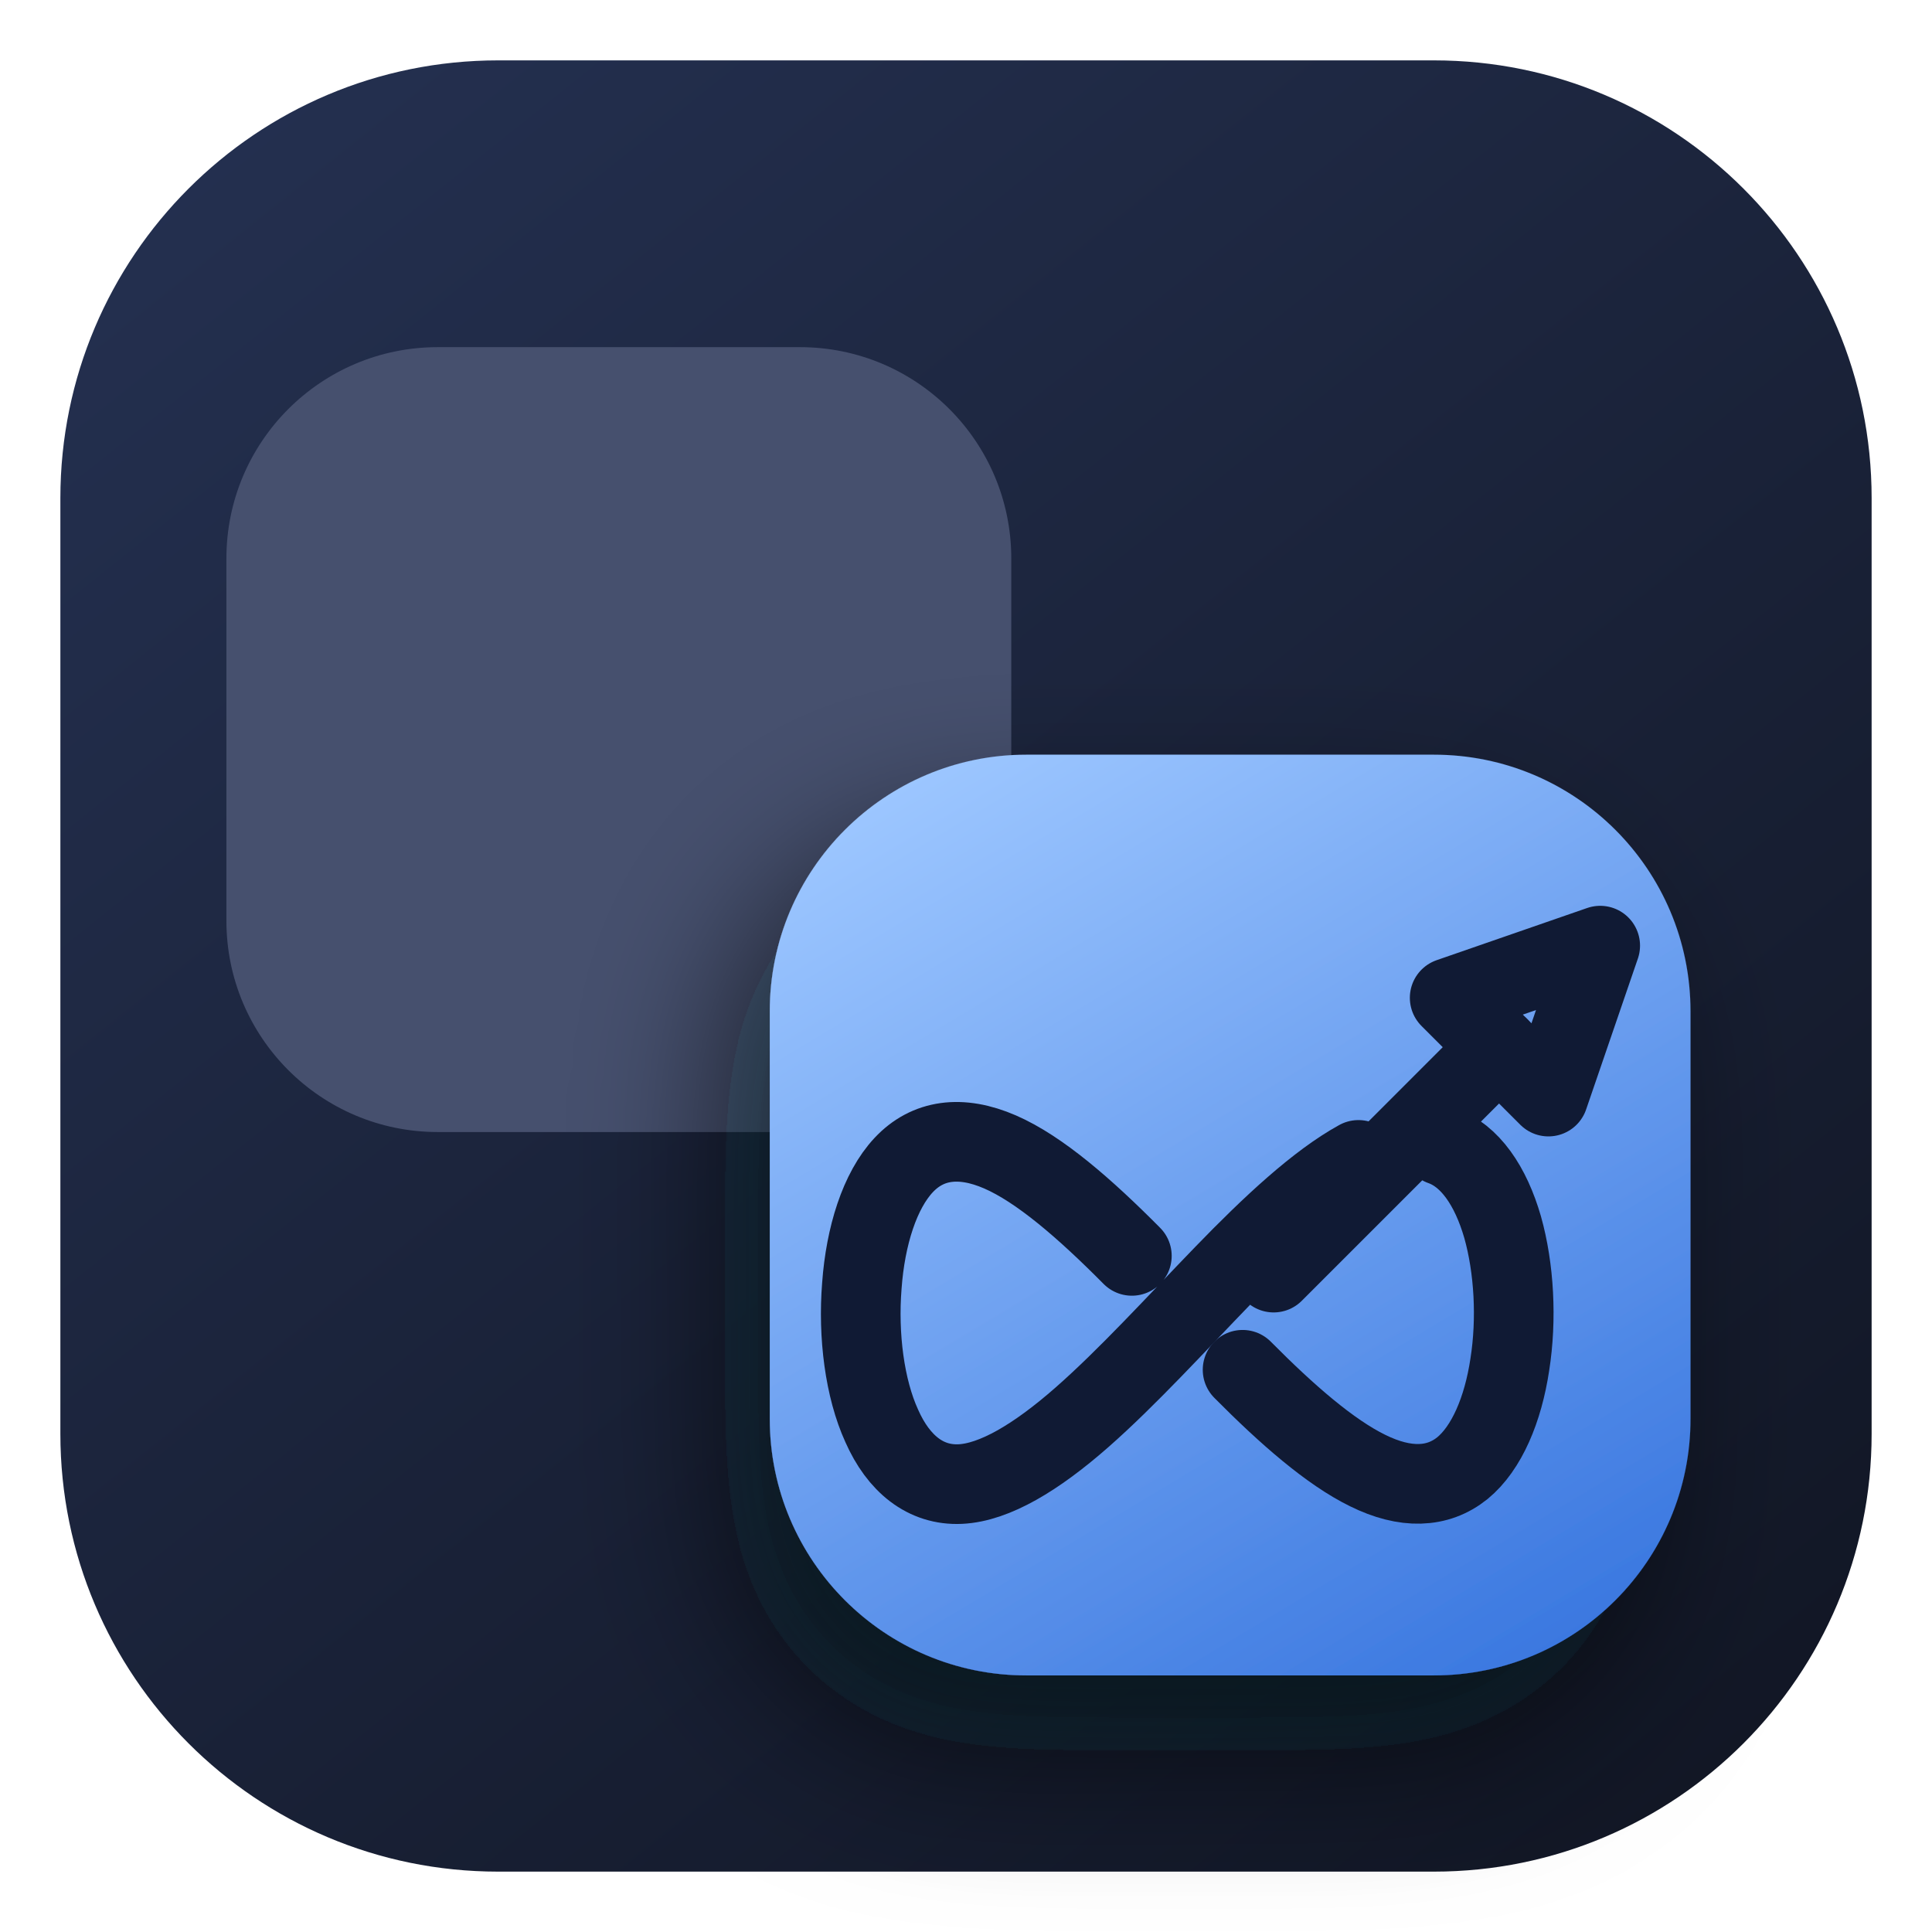
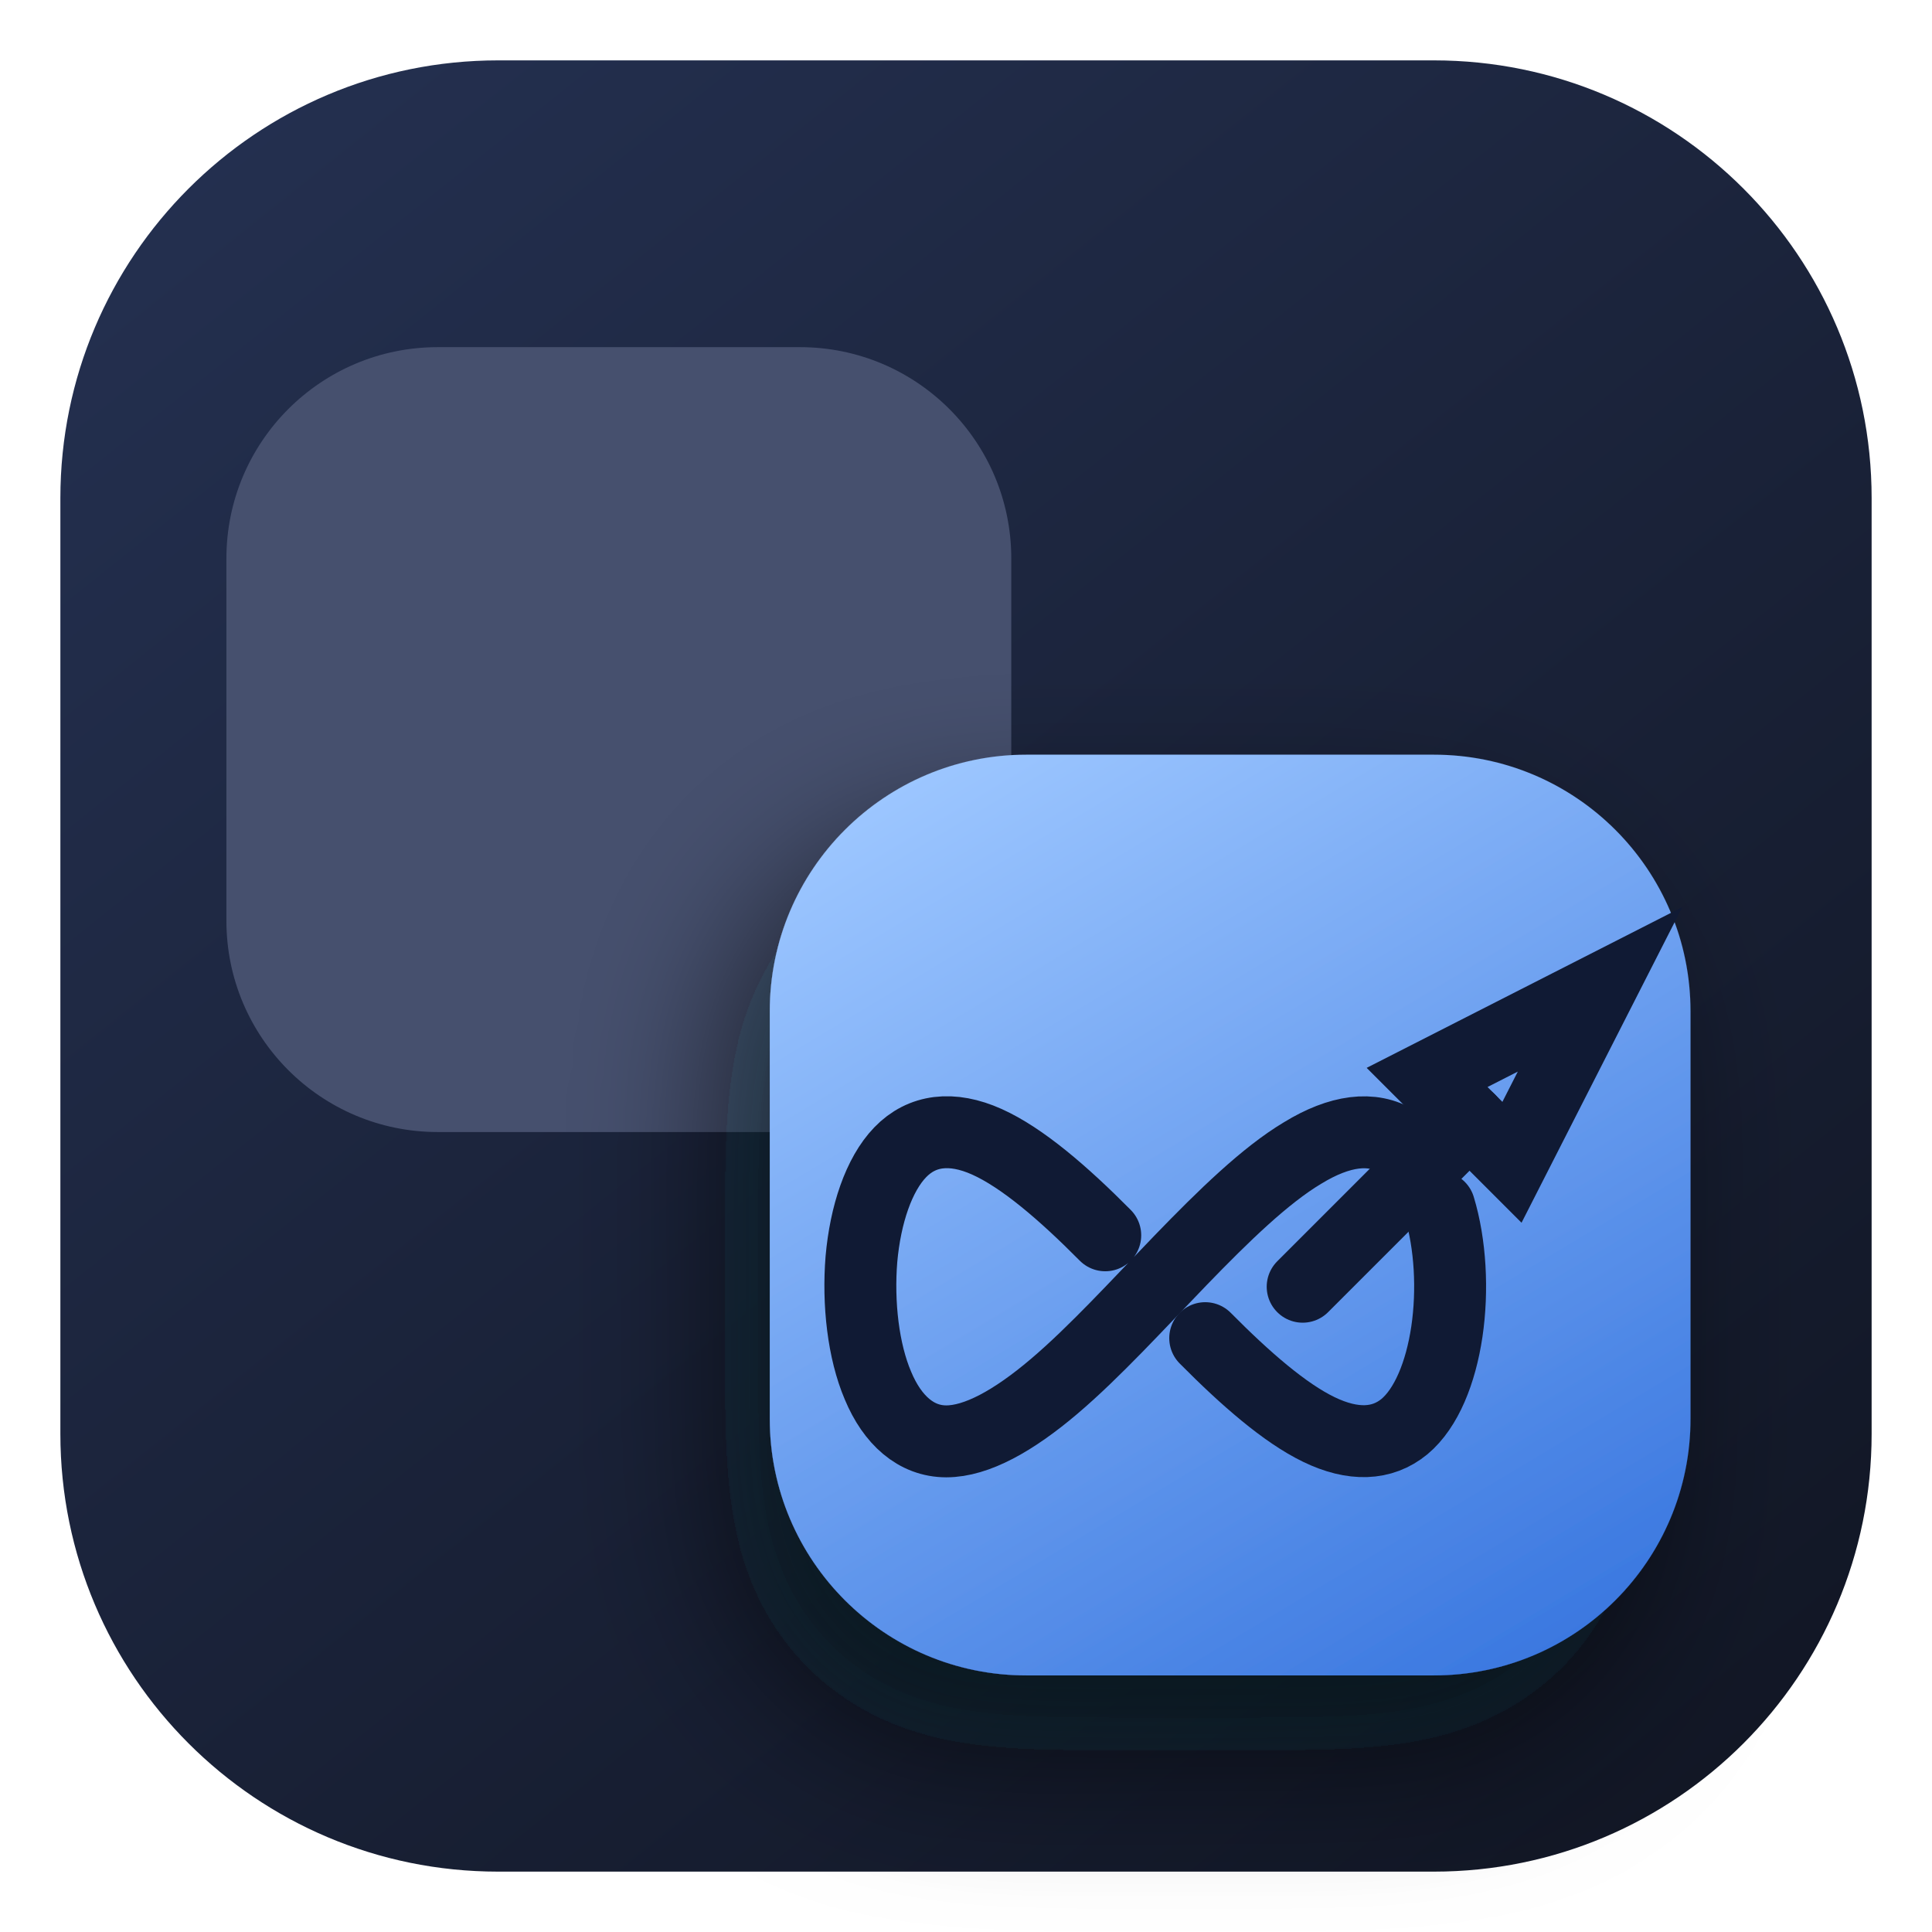
<svg xmlns="http://www.w3.org/2000/svg" viewBox="0 0 256 256" width="256" height="256">
  <defs>
    <linearGradient id="c-bg" x1="0.1" y1="0" x2="0.9" y2="1">
      <stop offset="0" stop-color="#243050" />
      <stop offset="1" stop-color="#111624" />
    </linearGradient>
    <linearGradient id="c-live" x1="0.2" y1="0" x2="0.8" y2="1">
      <stop offset="0" stop-color="#9CC6FF" />
      <stop offset="1" stop-color="#3B78E0" />
    </linearGradient>
    <filter id="c-lift" x="-50%" y="-50%" width="200%" height="200%">
      <feDropShadow dx="-6" dy="10" stdDeviation="10" flood-color="#05070F" flood-opacity="0.6" />
    </filter>
  </defs>
  <rect x="8" y="8" width="240" height="240" rx="58" fill="url(#c-bg)" />
  <rect x="30" y="46" width="104" height="104" rx="28" fill="#46506E" />
  <g filter="url(#c-lift)">
    <rect x="102" y="100" width="122" height="122" rx="34" fill="url(#c-live)" />
  </g>
-   <g transform="translate(96.1 104.3) scale(0.5277)" fill="none" stroke="#101A34" stroke-width="20.0" stroke-linecap="round" stroke-linejoin="round">
-     <path d="M102.1 117.7 C90.3 105.8 78.9 95.9 69 91.6 C59.1 87.3 50.8 88.5 44.8 94.9 C38.8 101.3 35.2 112.7 34.3 125.2 C33.3 137.7 35 151 39.3 160.4 C43.5 169.9 50.3 175.4 59 175 C67.6 174.6 78.1 168.3 89.5 158.3 C100.9 148.3 113.2 134.8 125.2 122.4 C137.1 110.1 148.8 99.2 159 93.6" />
-     <path d="M179.9 90 C187 92.5 192.2 100.1 195.2 110.5 C198.1 120.8 198.8 133.6 197 145 C195.3 156.3 191.2 166 185.1 171 C178.9 176 170.8 176.3 161.3 171.6 C151.9 167 141.1 157.6 129.9 146.3" />
-     <path d="M137.7 121.9 L194.3 65.3" />
-     <path d="M219.7 39.8 L181.9 52.9 L206.7 77.7 Z" />
+   <g transform="translate(97.8 107.6) scale(0.4765)" fill="none" stroke="#101A34" stroke-width="20.0" stroke-linecap="round" stroke-linejoin="round">
+     <path d="M102.1 117.7 C90.4 105.9 79 96.1 69.2 91.7 C59.4 87.3 51.1 88.4 45.1 94.6 C39.1 100.8 35.4 112 34.3 124.3 C33.3 136.6 34.8 149.9 38.9 159.5 C42.9 169.1 49.5 175 57.9 175 C66.3 175 76.6 169.3 87.9 159.7 C99.1 150.2 111.2 136.9 123.1 124.6 C135 112.3 146.6 101 157 94.8 C167.3 88.5 176.3 87.3 183.2 91.6" />
+     <path d="M195 109.9 C198.1 120.1 198.8 133 197.1 144.5 C195.4 155.9 191.4 165.8 185.3 170.9 C179.1 176 171 176.3 161.5 171.7 C152 167.1 141.1 157.6 129.9 146.3" />
+     <path d="M157 132 L203.4 85.6" />
+   </g>
+   <g transform="translate(97.8 107.6) scale(0.4765)" fill="none" stroke="#101A34" stroke-width="20.0" stroke-linecap="round" stroke-linejoin="miter" stroke-miterlimit="12">
+     <path d="M239.7 49.3 L191.6 73.8 L215.2 97.4 Z" />
  </g>
</svg>
